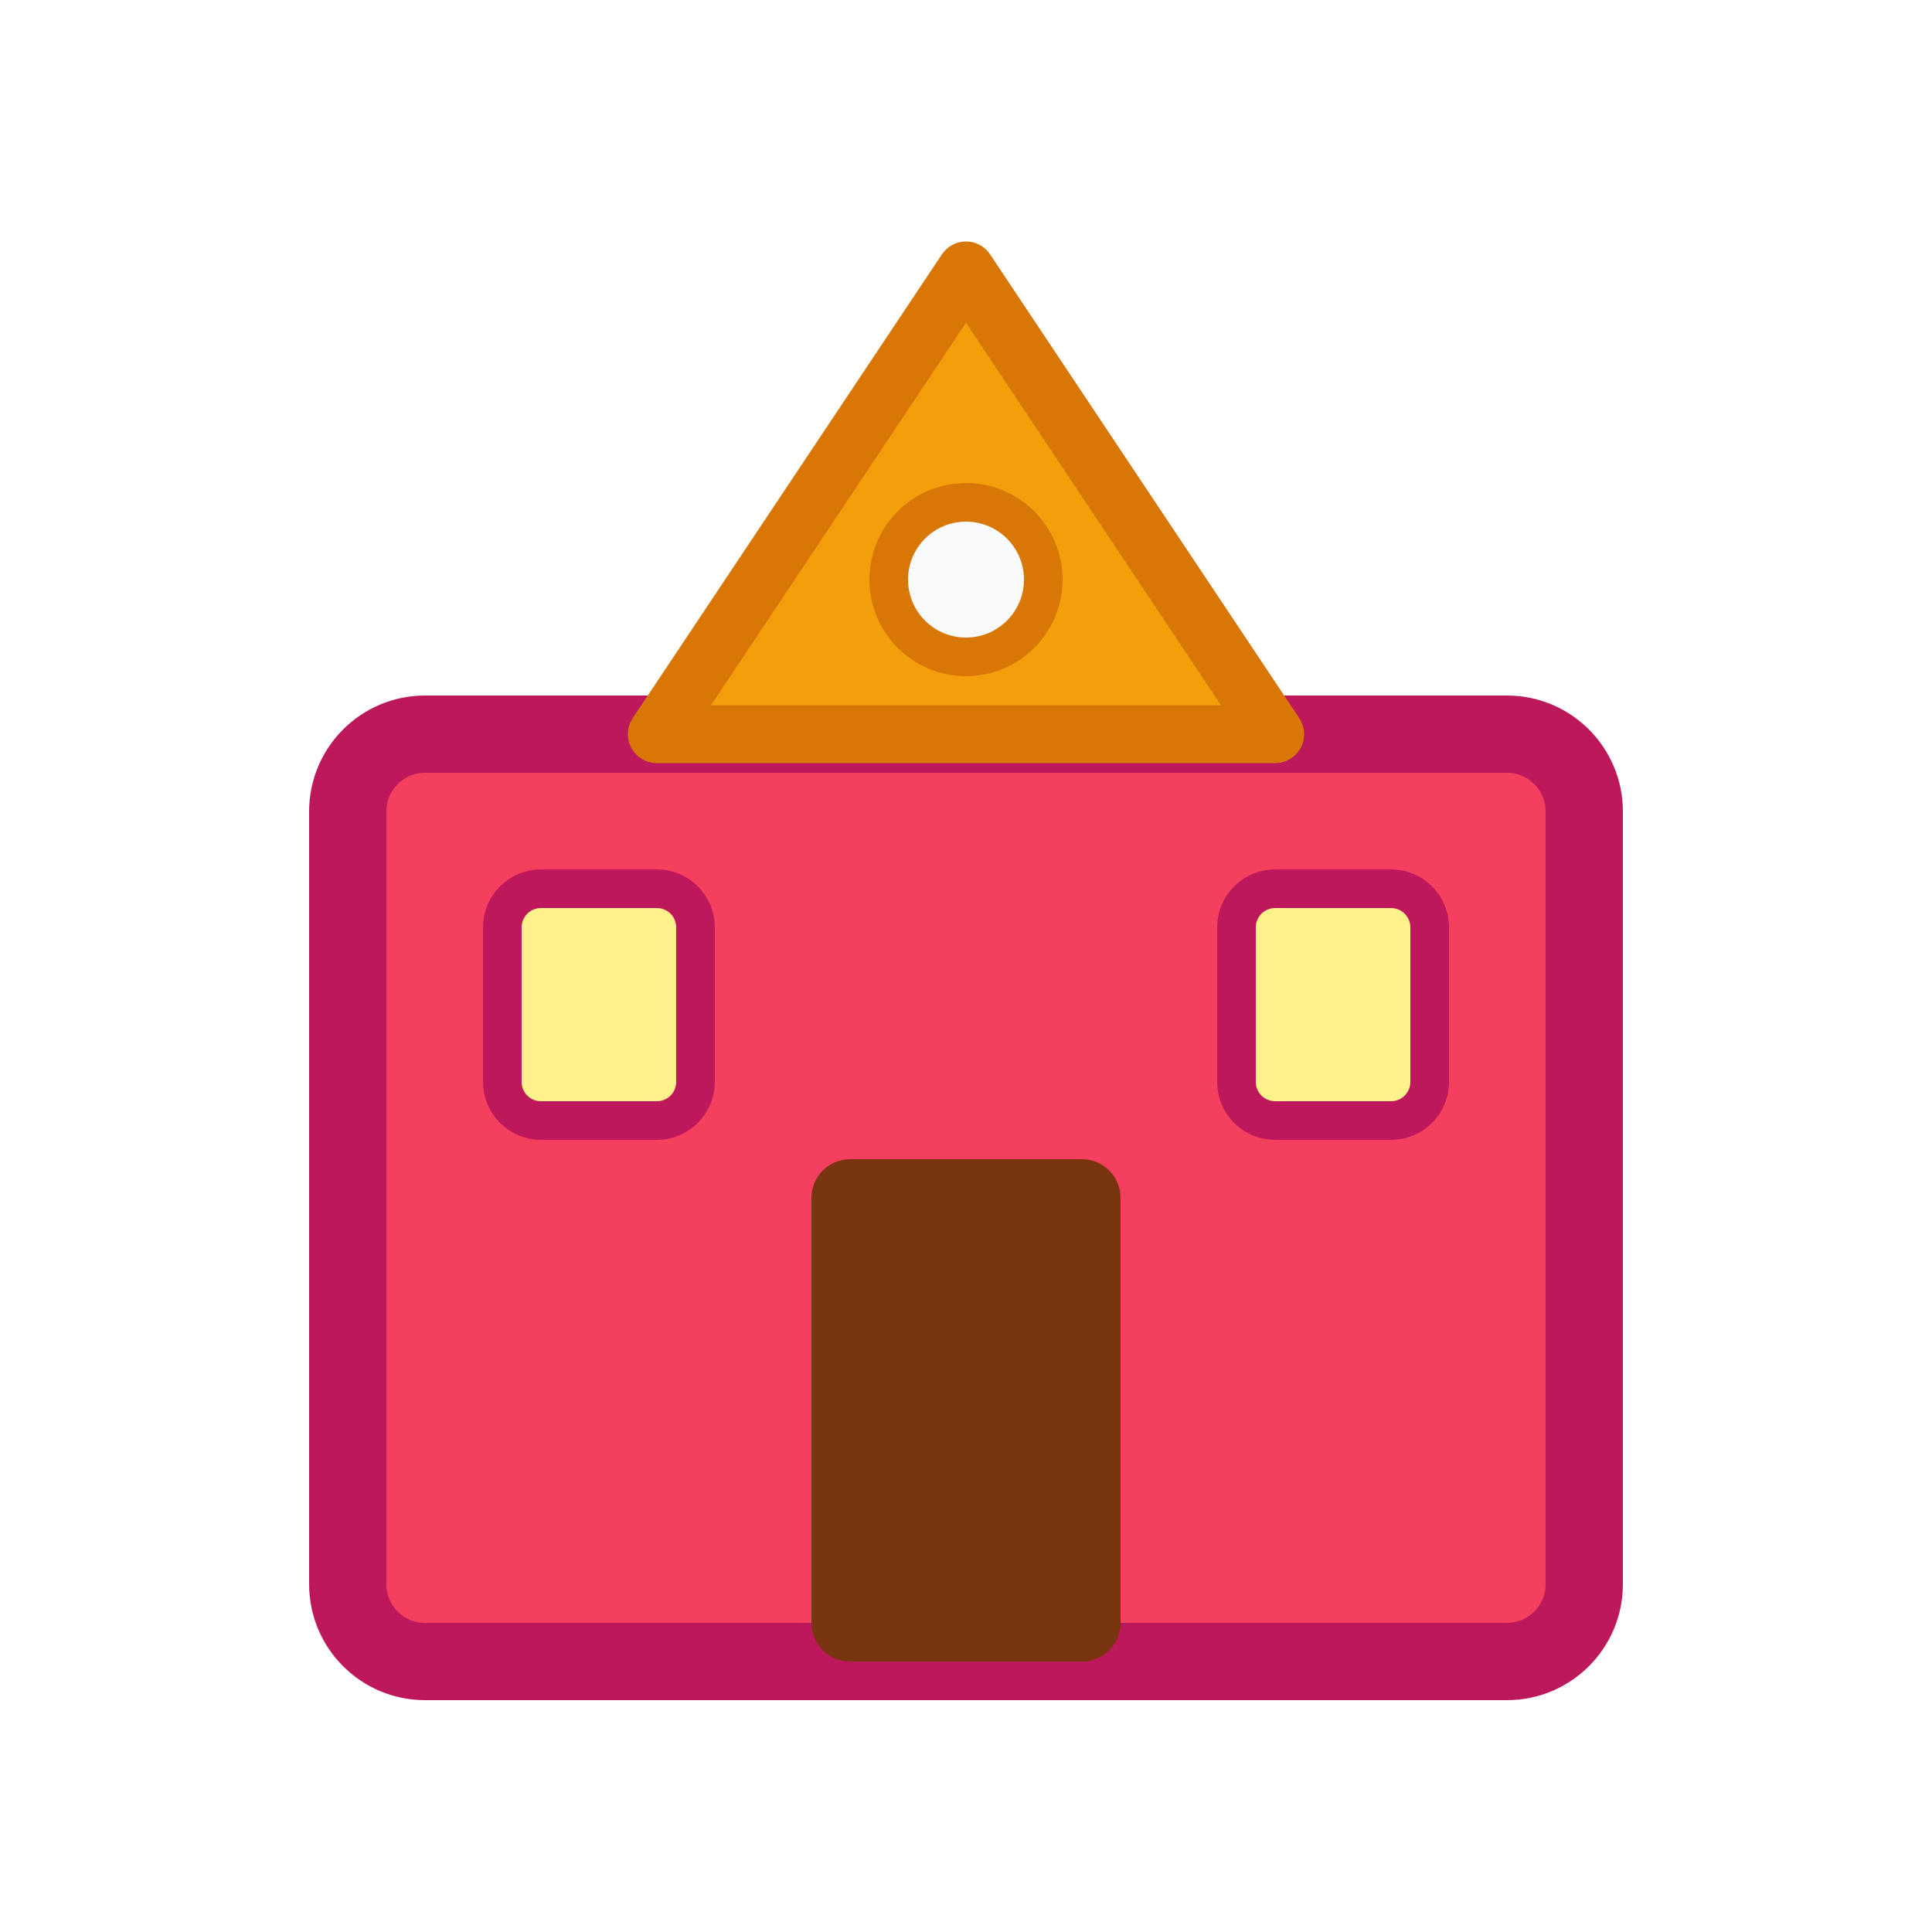
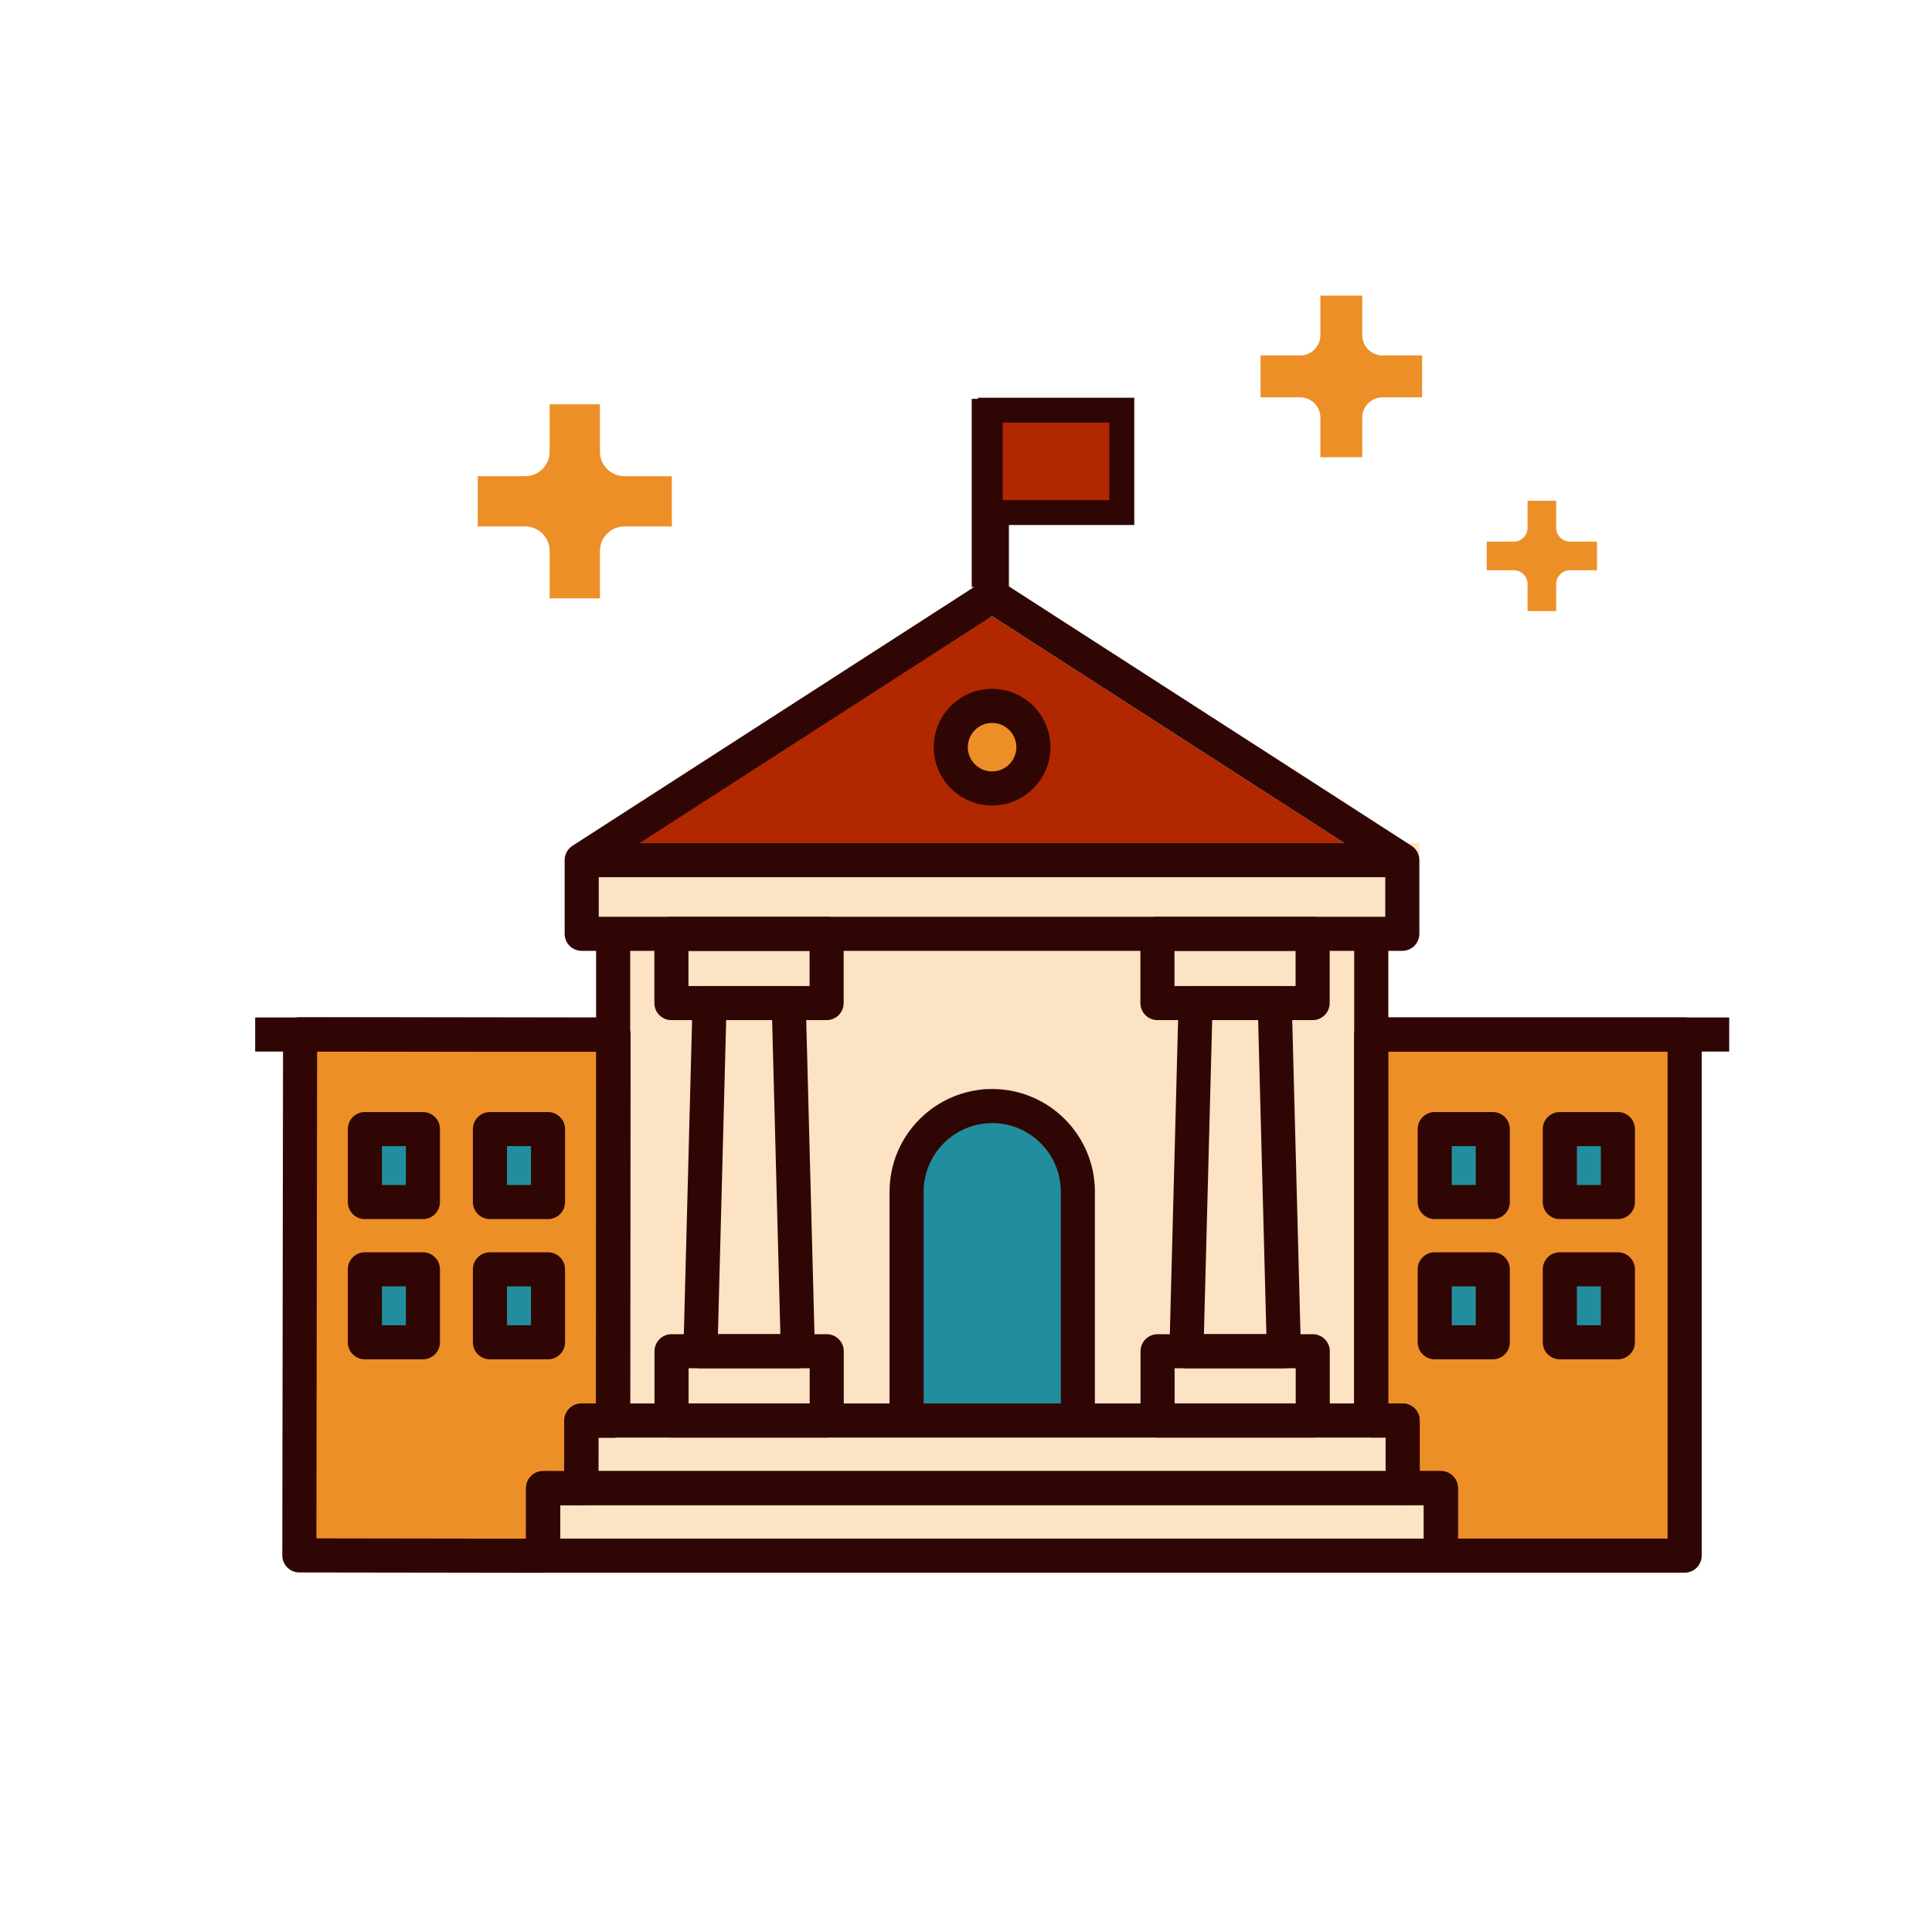
- <svg xmlns="http://www.w3.org/2000/svg" viewBox="0 0 100 100" fill="none">
-   <rect x="18" y="38" width="64" height="48" rx="4" fill="#F43F5E" stroke="#BE185D" stroke-width="4" />
-   <polygon points="50,14 34,38 66,38" fill="#F59E0B" stroke="#D97706" stroke-width="3" stroke-linejoin="round" />
-   <circle cx="50" cy="30" r="4" fill="#F8FAFC" stroke="#D97706" stroke-width="2" />
-   <rect x="42" y="60" width="16" height="26" rx="2" fill="#78350F" />
-   <rect x="26" y="46" width="10" height="12" rx="2" fill="#FEF08A" stroke="#BE185D" stroke-width="2" />
-   <rect x="64" y="46" width="10" height="12" rx="2" fill="#FEF08A" stroke="#BE185D" stroke-width="2" />
+ <svg xmlns="http://www.w3.org/2000/svg" viewBox="0 0 1024 1024" class="icon" version="1.1" fill="#000000">
+   <g id="SVGRepo_bgCarrier" stroke-width="0" />
+   <g id="SVGRepo_tracerCarrier" stroke-linecap="round" stroke-linejoin="round" />
+   <g id="SVGRepo_iconCarrier">
+     <path d="M304.65 239.444c0 14.508 11.761 26.268 26.268 26.268h25.168-25.168c-14.508 0-26.268 11.762-26.268 26.269v25.168-25.168c0-14.508-11.762-26.269-26.269-26.269h-25.168 25.168c14.507 0 26.269-11.76 26.269-26.268v-25.168 25.168z" fill="#ED8F27" />
+     <path d="M317.983 317.149h-26.662v-25.17c0-7.134-5.806-12.931-12.941-12.931h-25.169v-26.662h25.169c7.135 0 12.941-5.807 12.941-12.941v-25.169h26.662v25.169c0 7.134 5.797 12.941 12.932 12.941v26.662c-7.135 0-12.932 5.797-12.932 12.931v25.17z m38.101-38.101h-25.169v-26.662h25.169v26.662z" fill="#ED8F27" />
+     <path d="M710.927 177.629c0 12.077 9.79 21.866 21.866 21.866h20.951-20.951c-12.077 0-21.866 9.791-21.866 21.867v20.95-20.95c0-12.077-9.791-21.867-21.867-21.867h-20.95 20.95c12.077 0 21.867-9.789 21.867-21.866v-20.95 20.95z" fill="#ED8F27" />
+     <path d="M722.026 242.312h-22.194V221.36c0-5.938-4.833-10.764-10.772-10.764h-20.951v-22.194h20.951c5.939 0 10.772-4.834 10.772-10.772v-20.951h22.194v20.951c0 5.938 4.826 10.772 10.765 10.772v22.194c-5.939 0-10.765 4.826-10.765 10.764v20.952z m31.716-31.716h-20.951v-22.194h20.951v22.194z" fill="#ED8F27" />
+     <path d="M817.228 279.725c0 8.247 6.686 14.932 14.932 14.932h14.306-14.306c-8.247 0-14.932 6.685-14.932 14.932v14.307-14.307c0-8.247-6.685-14.932-14.932-14.932H787.99h14.306c8.246 0 14.932-6.685 14.932-14.932v-14.306 14.306z" fill="#ED8F27" />
+     <path d="M824.805 323.898H809.65V309.59c0-4.055-3.3-7.356-7.356-7.356h-14.307v-15.156h14.307c4.055 0 7.356-3.3 7.356-7.356v-14.307h15.156v14.307c0 4.056 3.3 7.356 7.356 7.356v15.156c-4.056 0-7.356 3.3-7.356 7.356v14.308z m21.663-21.663h-14.307v-15.156h14.307v15.156z" fill="#ED8F27" />
+     <path d="M735.814 552.318V446.847H308.315v46.479h11.747v58.992H153.503v272.208h748.426V552.318z" fill="#ED8F27" />
+     <path d="M192.037 596.083h33.629v44h-33.629zM257.073 596.083h33.629v44h-33.629zM257.073 670.104h33.629v44h-33.629zM192.037 670.104h33.629v44h-33.629zM760.505 596.083h33.629v44h-33.629zM825.541 596.083h33.629v44h-33.629zM825.541 670.104h33.629v44h-33.629z" fill="#228E9D" />
+     <path d="M324.982 493.326h410.832v262.963H324.982z" fill="#FCE3C3" />
+     <path d="M760.505 670.104h33.629v44h-33.629zM482.2 746.963V619.624s29.69-56.927 47.98-38.638c18.289 18.289 45.932 42.129 45.932 42.129L571 744.75l-88.8 2.213z" fill="#228E9D" />
+     <path d="M308.315 446.847l217.464-120.336L734.22 460.808z" fill="#B12800" />
+     <path d="M441 526.923V490.77h-85.129v36.153h15.886V711.63h-18.522v38.333h84.236V711.63h-12.53V526.923zM698.545 526.923V490.77h-85.129v36.153h15.886V711.63H610.78v38.333h84.235V711.63h-12.529V526.923z" fill="#FCE3C3" />
+     <path d="M308.315 446.847h443.972v48.096H308.315zM747.687 785.436v-29.147H301.796v29.147h-11.094v39.09h472.83v-39.09z" fill="#FCE3C3" />
+     <path d="M528.056 396.627m-23.257 0a23.257 23.257 0 1 0 46.514 0 23.257 23.257 0 1 0-46.514 0Z" fill="#ED8F27" />
+     <path d="M580.315 744.618h-18.067V631.622c0-20.043-16.309-36.352-36.352-36.352-20.043 0-36.345 16.309-36.345 36.352v112.996h-18.067V631.622c0-30.006 24.407-54.419 54.412-54.419 30.006 0 54.419 24.413 54.419 54.419v112.996zM315.949 493.326h18.067v259.578h-18.067zM717.747 493.326h18.067v259.578h-18.067zM438.125 540.681h-82.261c-4.987 0-9.034-4.046-9.034-9.034v-36.704c0-4.987 4.046-9.034 9.034-9.034h82.261c4.987 0 9.034 4.046 9.034 9.034v36.704c-0.001 4.988-4.047 9.034-9.034 9.034z m-73.227-18.067h64.193v-18.637h-64.193v18.637z" fill="#300604" />
+     <path d="M422.893 725.221h-51.649a9.023 9.023 0 0 1-6.469-2.729 9.035 9.035 0 0 1-2.558-6.54l4.846-184.541a9.025 9.025 0 0 1 9.027-8.799h41.951a9.025 9.025 0 0 1 9.028 8.799l4.852 184.541a9.033 9.033 0 0 1-9.028 9.269z m-42.374-18.067h33.099l-4.376-166.474h-24.354l-4.369 166.474z" fill="#300604" />
+     <path d="M438.184 761.938h-82.255a9.036 9.036 0 0 1-9.034-9.034v-36.716c0-4.987 4.046-9.034 9.034-9.034h82.255c4.987 0 9.034 4.046 9.034 9.034v36.716c-0.001 4.987-4.047 9.034-9.034 9.034z m-73.221-18.067h64.187v-18.649h-64.187v18.649zM680.489 725.221h-51.66a9.031 9.031 0 0 1-9.027-9.269l4.858-184.541a9.026 9.026 0 0 1 9.028-8.799h41.951a9.024 9.024 0 0 1 9.027 8.799l4.852 184.541a9.031 9.031 0 0 1-9.029 9.269z m-42.385-18.067h33.111l-4.376-166.474h-24.354l-4.381 166.474z" fill="#300604" />
+     <path d="M695.721 540.681h-82.255c-4.987 0-9.034-4.046-9.034-9.034v-36.704c0-4.987 4.047-9.034 9.034-9.034h82.255a9.036 9.036 0 0 1 9.034 9.034v36.704a9.036 9.036 0 0 1-9.034 9.034zM622.5 522.614h64.188v-18.637H622.5v18.637zM695.787 761.938h-82.249a9.036 9.036 0 0 1-9.034-9.034v-36.716c0-4.987 4.046-9.034 9.034-9.034h82.249c4.987 0 9.034 4.046 9.034 9.034v36.716c-0.001 4.987-4.047 9.034-9.034 9.034z m-73.215-18.067h64.181v-18.649h-64.181v18.649z" fill="#300604" />
+     <path d="M743.254 503.976H308.309c-4.987 0-9.034-4.046-9.034-9.034V455.88a9.035 9.035 0 0 1 4.14-7.593l217.47-140.114a9.045 9.045 0 0 1 9.786 0l217.475 140.114a9.033 9.033 0 0 1 4.14 7.593v39.063c0.001 4.987-4.045 9.033-9.032 9.033z m-425.912-18.067H734.22v-25.101L525.779 326.511 317.342 460.808v25.101z" fill="#300604" />
+     <path d="M525.826 426.938c-17.049 0-30.924-13.874-30.924-30.923 0-17.05 13.874-30.924 30.924-30.924 17.055 0 30.935 13.874 30.935 30.924-0.001 17.05-13.88 30.923-30.935 30.923z m0-43.779c-7.087 0-12.857 5.769-12.857 12.857 0 7.087 5.769 12.856 12.857 12.856 7.093 0 12.868-5.769 12.868-12.856-0.001-7.088-5.776-12.857-12.868-12.857zM308.315 446.847h434.939v18.067H308.315zM135.243 539.287h189.74v18.067h-189.74zM726.781 539.287h189.734v18.067H726.781zM857.514 646.143h-30.777c-4.987 0-9.034-4.046-9.034-9.034V598.44a9.036 9.036 0 0 1 9.034-9.034h30.777c4.987 0 9.034 4.046 9.034 9.034v38.669c-0.001 4.988-4.047 9.034-9.034 9.034z m-21.743-18.067h12.71v-20.602h-12.71v20.602zM857.514 720.47h-30.777c-4.987 0-9.034-4.046-9.034-9.034v-38.664c0-4.987 4.046-9.034 9.034-9.034h30.777c4.987 0 9.034 4.046 9.034 9.034v38.664c-0.001 4.987-4.047 9.034-9.034 9.034z m-21.743-18.067h12.71v-20.596h-12.71v20.596zM791.209 646.143h-30.771c-4.987 0-9.034-4.046-9.034-9.034V598.44a9.036 9.036 0 0 1 9.034-9.034h30.771c4.987 0 9.034 4.046 9.034 9.034v38.669c-0.001 4.988-4.047 9.034-9.034 9.034z m-21.737-18.067h12.704v-20.602h-12.704v20.602zM791.209 720.47h-30.771c-4.987 0-9.034-4.046-9.034-9.034v-38.664c0-4.987 4.046-9.034 9.034-9.034h30.771c4.987 0 9.034 4.046 9.034 9.034v38.664c-0.001 4.987-4.047 9.034-9.034 9.034z m-21.737-18.067h12.704v-20.596h-12.704v20.596zM290.46 646.143h-30.783c-4.987 0-9.034-4.046-9.034-9.034V598.44a9.036 9.036 0 0 1 9.034-9.034h30.783c4.987 0 9.034 4.046 9.034 9.034v38.669c-0.001 4.988-4.047 9.034-9.034 9.034z m-21.749-18.067h12.716v-20.602h-12.716v20.602zM290.46 720.47h-30.783c-4.987 0-9.034-4.046-9.034-9.034v-38.664c0-4.987 4.046-9.034 9.034-9.034h30.783c4.987 0 9.034 4.046 9.034 9.034v38.664c-0.001 4.987-4.047 9.034-9.034 9.034z m-21.749-18.067h12.716v-20.596h-12.716v20.596zM224.155 646.143h-30.771c-4.987 0-9.034-4.046-9.034-9.034V598.44a9.036 9.036 0 0 1 9.034-9.034h30.771c4.987 0 9.034 4.046 9.034 9.034v38.669c-0.001 4.988-4.047 9.034-9.034 9.034z m-21.737-18.067h12.704v-20.602h-12.704v20.602zM224.155 720.47h-30.771c-4.987 0-9.034-4.046-9.034-9.034v-38.664c0-4.987 4.046-9.034 9.034-9.034h30.771c4.987 0 9.034 4.046 9.034 9.034v38.664c-0.001 4.987-4.047 9.034-9.034 9.034z m-21.737-18.067h12.704v-20.596h-12.704v20.596zM743.442 797.749H308.174c-4.987 0-9.034-4.046-9.034-9.034v-35.811c0-4.987 4.046-9.034 9.034-9.034h435.268c4.987 0 9.034 4.046 9.034 9.034v35.811c0 4.987-4.047 9.034-9.034 9.034z m-426.234-18.067h417.201v-17.744H317.208v17.744z" fill="#300604" />
+     <path d="M763.691 833.559h-475.76a9.036 9.036 0 0 1-9.034-9.034v-35.811c0-4.987 4.046-9.034 9.034-9.034h475.76c4.987 0 9.034 4.046 9.034 9.034v35.811c-0.001 4.988-4.047 9.034-9.034 9.034z m-466.726-18.067h457.693v-17.744H296.965v17.744z" fill="#300604" />
+     <path d="M287.731 833.624h-0.012l-129.075-0.188a9.057 9.057 0 0 1-6.387-2.653 9.056 9.056 0 0 1-2.635-6.393l0.406-276.205a9.062 9.062 0 0 1 2.652-6.387 9.038 9.038 0 0 1 6.381-2.635h0.012l166.121 0.247c4.993 0.006 9.027 4.058 9.021 9.046l-0.294 204.584c-0.006 4.987-4.052 9.021-9.034 9.021h-0.012l-7.769-0.011-0.042 26.777c-0.005 4.982-4.052 9.016-9.034 9.016h-0.011l-11.215-0.017-0.041 26.783c-0.004 4.98-4.051 9.015-9.032 9.015z m-120.03-18.244l111.014 0.165 0.041-26.783c0.006-4.981 4.052-9.016 9.034-9.016h0.012l11.215 0.018 0.041-26.777c0.006-4.982 4.053-9.016 9.034-9.016h0.012l7.763 0.012 0.27-186.516-148.053-0.224-0.383 258.137zM892.895 833.559H763.691c-4.987 0-9.034-4.046-9.034-9.034v-26.777h-11.215a9.036 9.036 0 0 1-9.034-9.034v-26.777h-7.628a9.036 9.036 0 0 1-9.034-9.034V548.321c0-4.987 4.046-9.034 9.034-9.034h166.115c4.987 0 9.034 4.046 9.034 9.034v276.205c0 4.987-4.047 9.033-9.034 9.033z m-120.171-18.067h111.137V557.354H735.814v186.517h7.628c4.987 0 9.034 4.046 9.034 9.034v26.777h11.215c4.987 0 9.034 4.046 9.034 9.034v26.776z" fill="#300604" />
+     <path d="M515.033 211.401h19.705v99.772h-19.705z" fill="#300604" />
+     <path d="M524.885 217.402h69.701v54.274h-69.701z" fill="#B12800" />
+     <path d="M601.181 278.271h-82.89v-67.464h82.89v67.464z m-69.701-13.19h56.511v-41.085H531.48v41.085z" fill="#300604" />
+   </g>
</svg>
